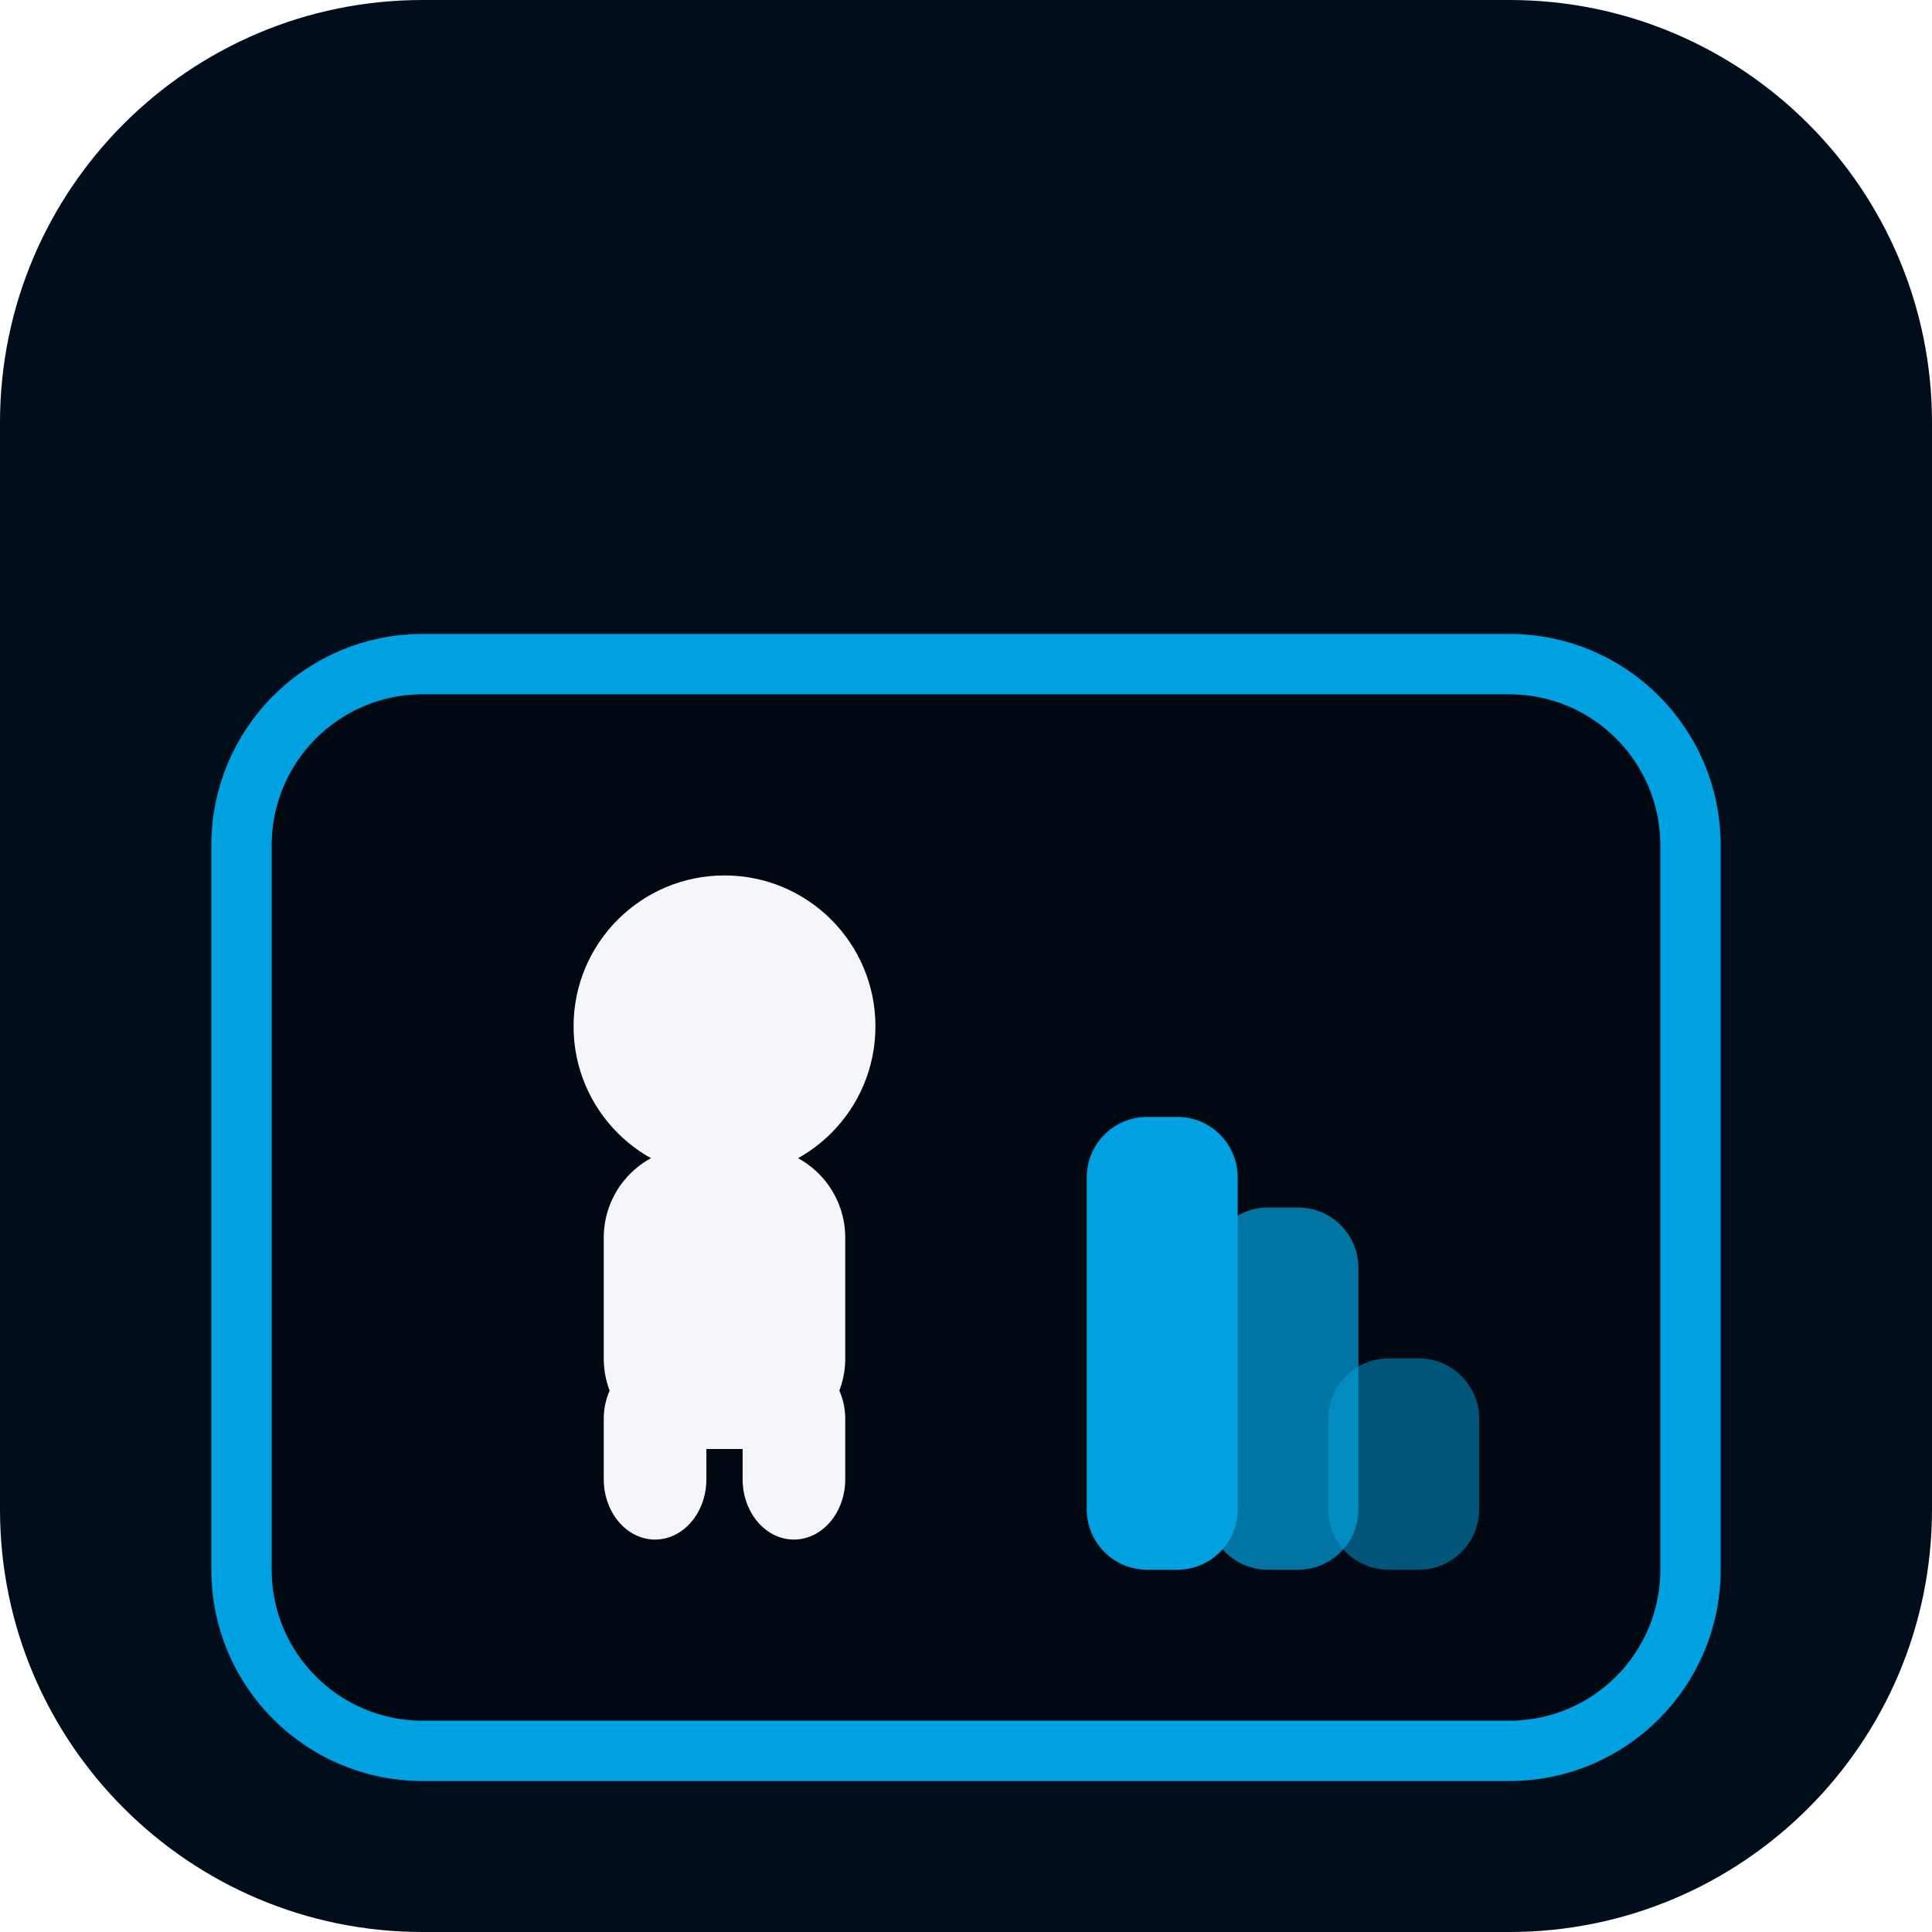
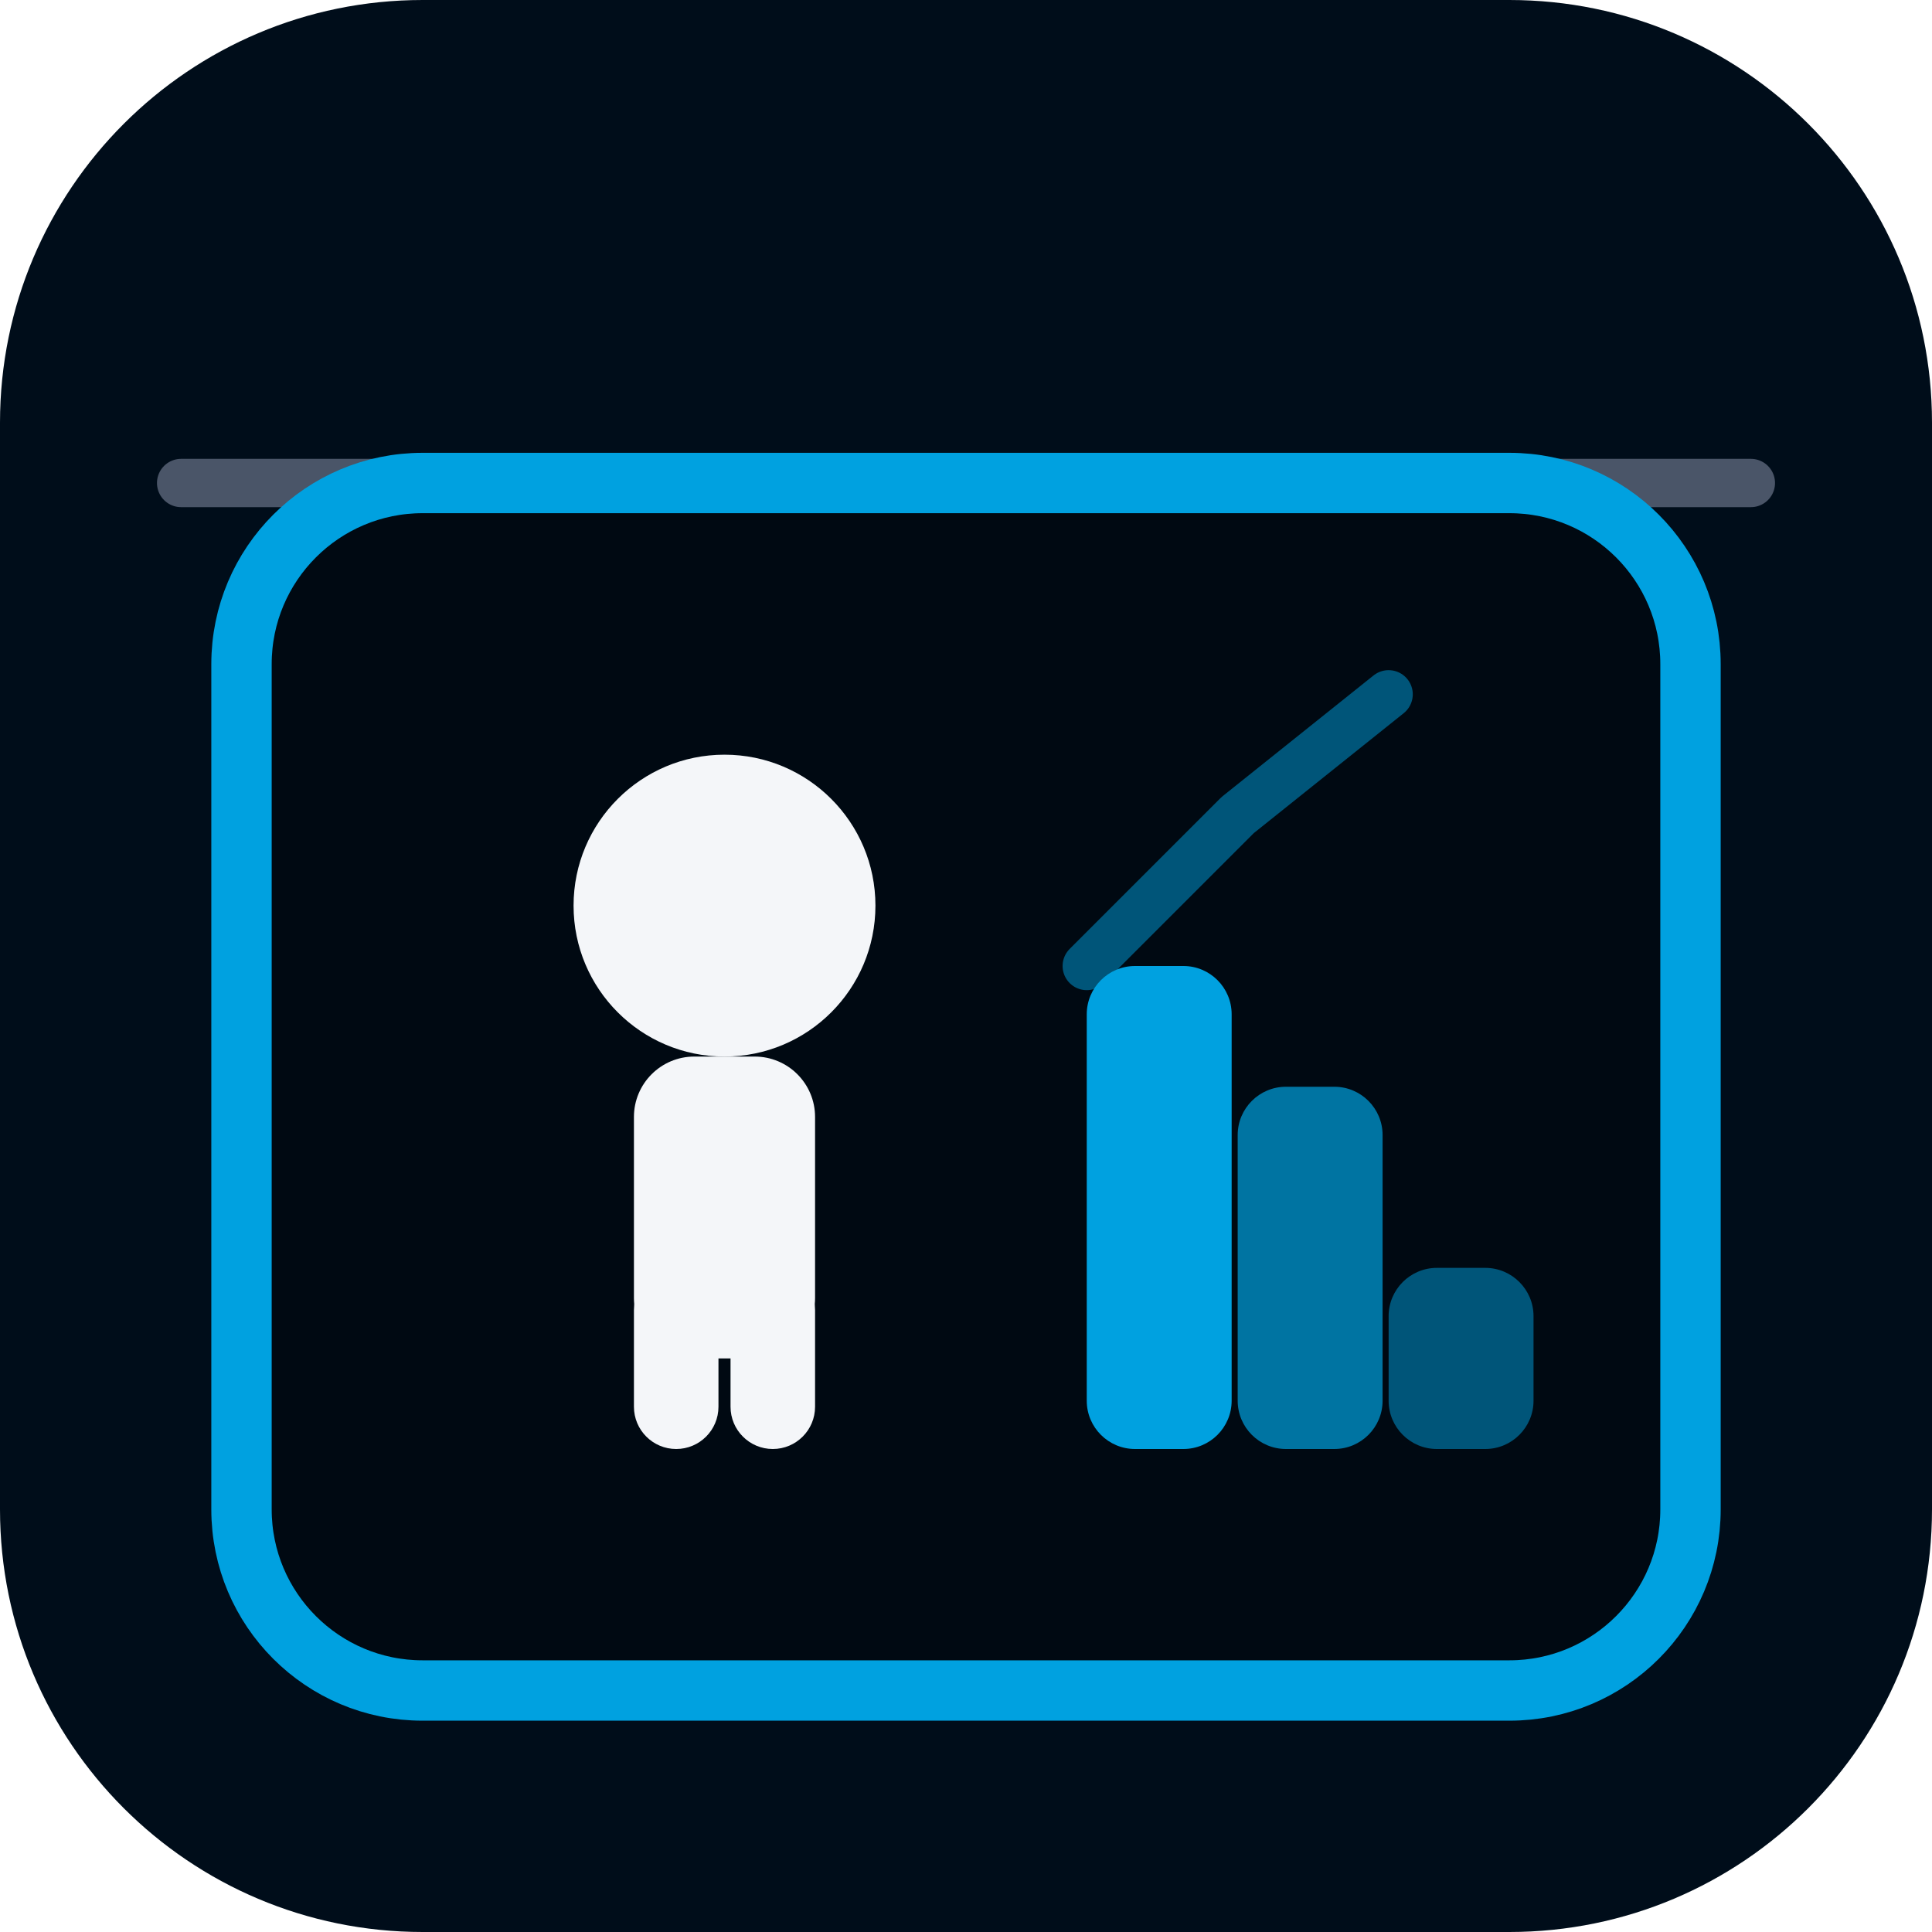
<svg xmlns="http://www.w3.org/2000/svg" viewBox="0 0 32 32">
  <rect width="32" height="32" rx="7" fill="#000d1a" />
-   <rect x="4" y="11" width="24" height="18" rx="3" fill="#000912" stroke="#00a1e0" stroke-width="1" />
-   <circle cx="12" cy="17" r="2.5" fill="#f4f6f9" />
-   <rect x="10" y="19" width="4" height="5" rx="1.5" fill="#f4f6f9" />
-   <rect x="10" y="22.5" width="1.7" height="3" rx="1" fill="#f4f6f9" />
-   <rect x="12.3" y="22.5" width="1.7" height="3" rx="1" fill="#f4f6f9" />
-   <rect x="18" y="18.5" width="2.5" height="7.5" rx="1" fill="#00a1e0" />
-   <rect x="20" y="20" width="2.5" height="6" rx="1" fill="#00a1e0" opacity="0.7" />
-   <rect x="22" y="22.5" width="2.5" height="3.5" rx="1" fill="#00a1e0" opacity="0.5" />
+   
+   {/* ground surface line */}
+   <line x1="3" y1="8" x2="29" y2="8" stroke="#4a5568" stroke-width="0.8" stroke-linecap="round" />
+ 
+   {/* basement room */}
+   <rect x="4" y="8" width="24" height="20" rx="3" fill="#000912" stroke="#00a1e0" stroke-width="1" />
+ 
+   {/* human figure */}
+   <circle cx="12" cy="15" r="2.5" fill="#f4f6f9" />
+   <rect x="10.5" y="17.5" width="3" height="5" rx="1" fill="#f4f6f9" />
+   <rect x="10.5" y="21" width="1.4" height="3" rx="0.7" fill="#f4f6f9" />
+   <rect x="12.1" y="21" width="1.4" height="3" rx="0.7" fill="#f4f6f9" />
+ 
+   {/* progress bars */}
+   <rect x="18" y="16" width="2.4" height="8" rx="0.8" fill="#00a1e0" />
+   <rect x="20.5" y="18" width="2.4" height="6" rx="0.8" fill="#00a1e0" opacity="0.7" />
+   <rect x="23" y="21" width="2.4" height="3" rx="0.8" fill="#00a1e0" opacity="0.5" />
+ 
+   {/* trend line */}
+   <polyline points="18,16 20.5,13.5 23,11.5" fill="none" stroke="#00a1e0" stroke-width="0.8" stroke-linecap="round" stroke-linejoin="round" opacity="0.5" />
</svg>
